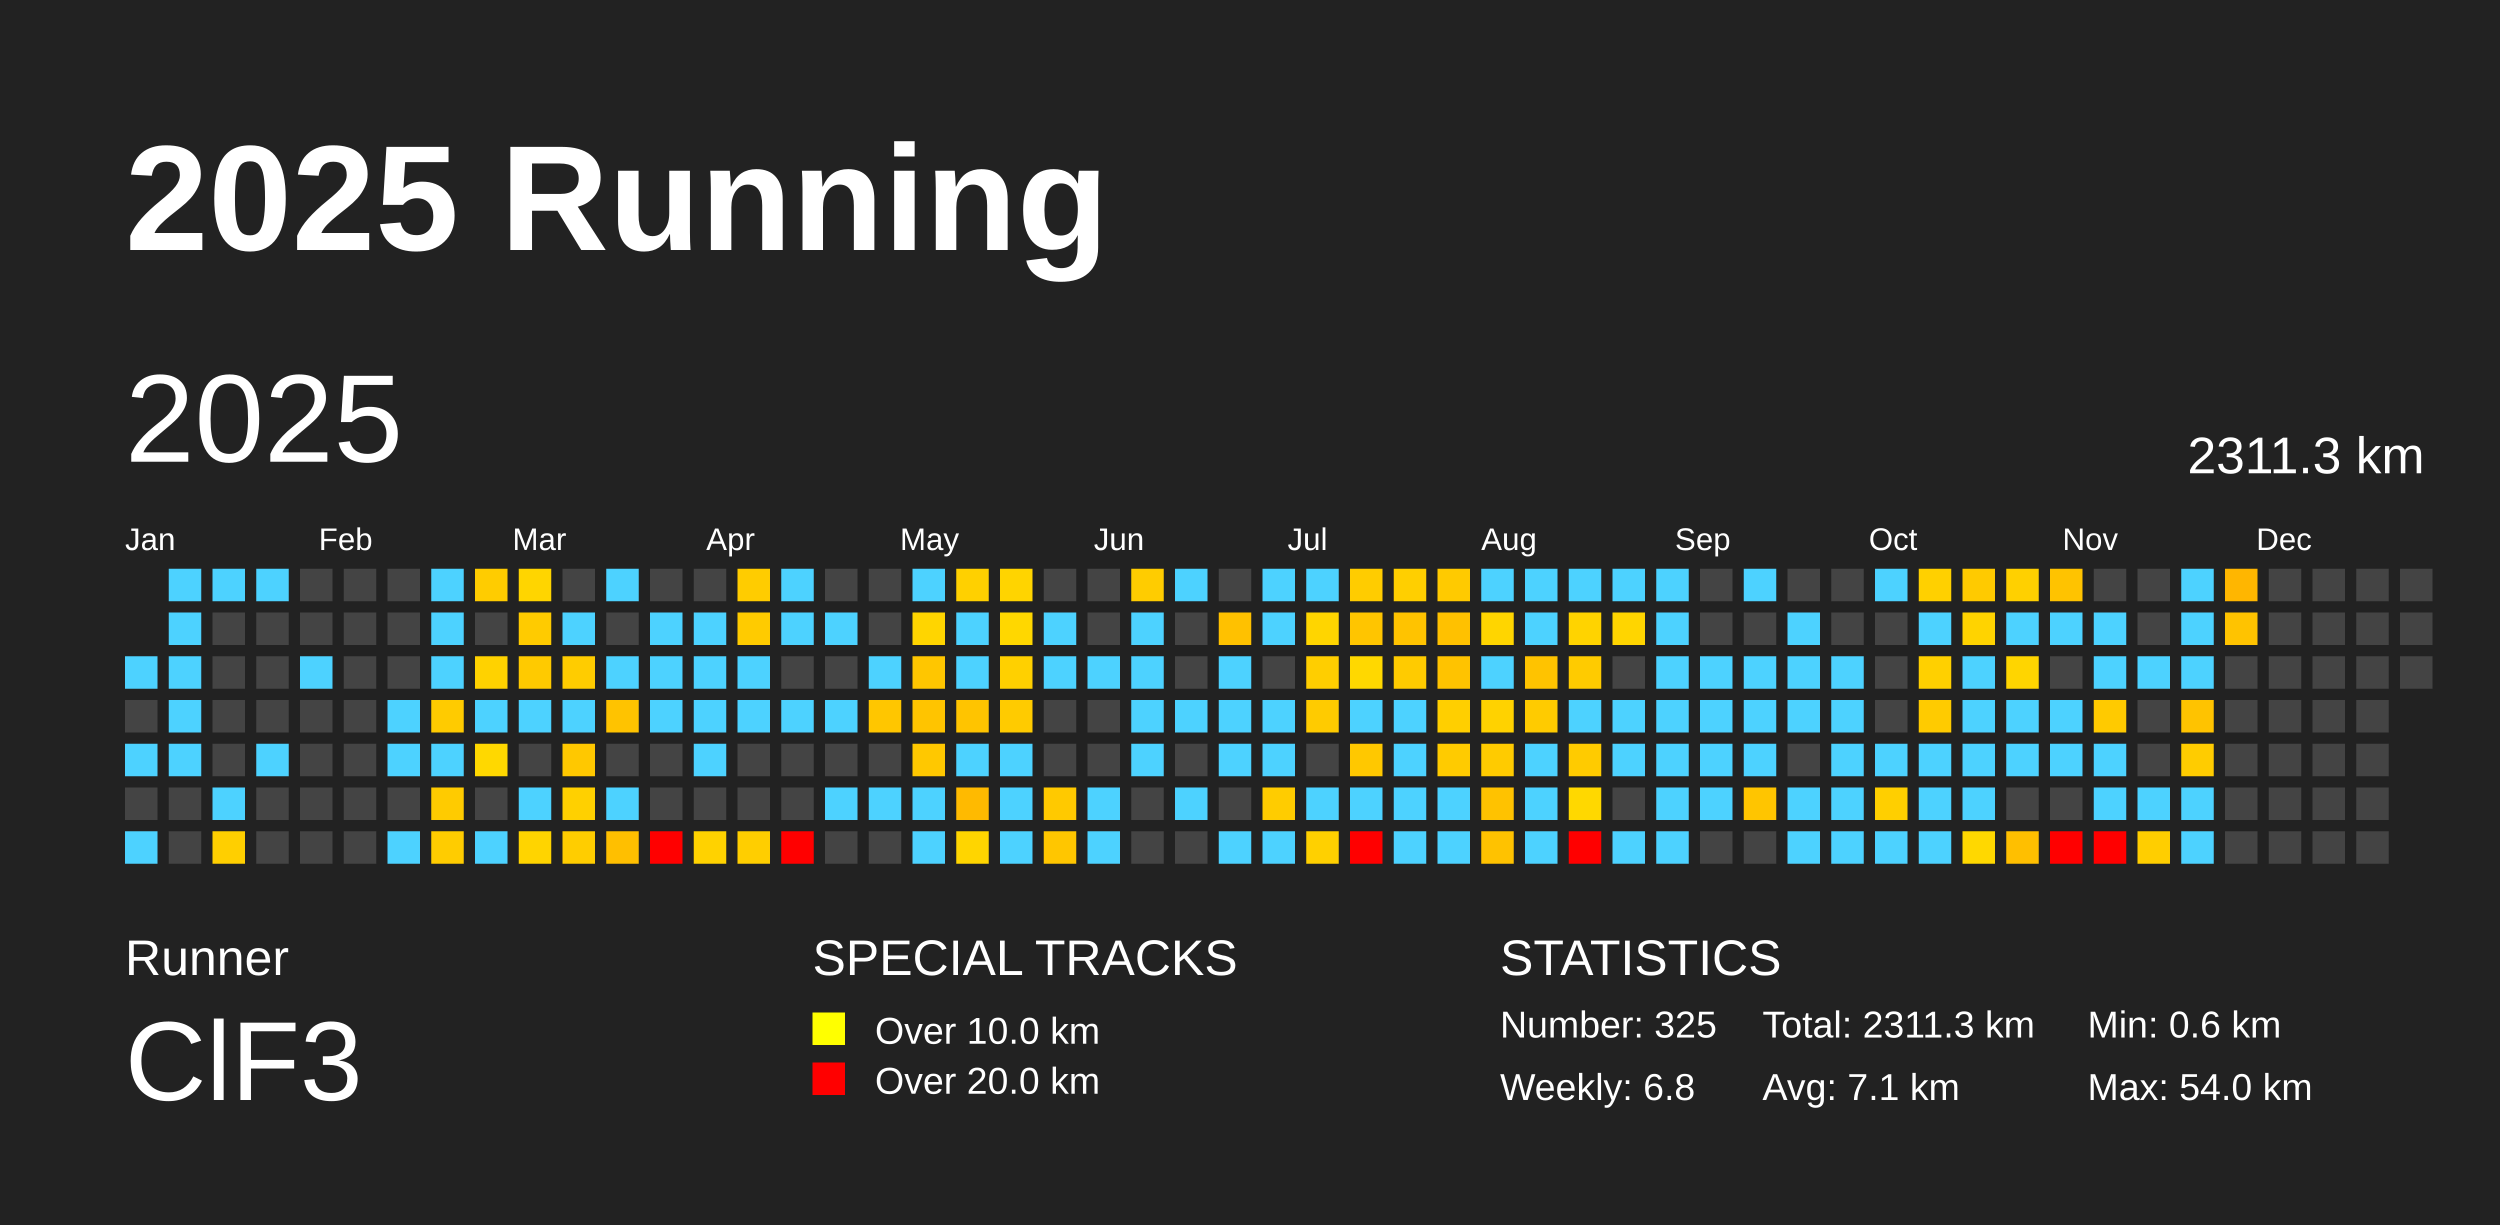
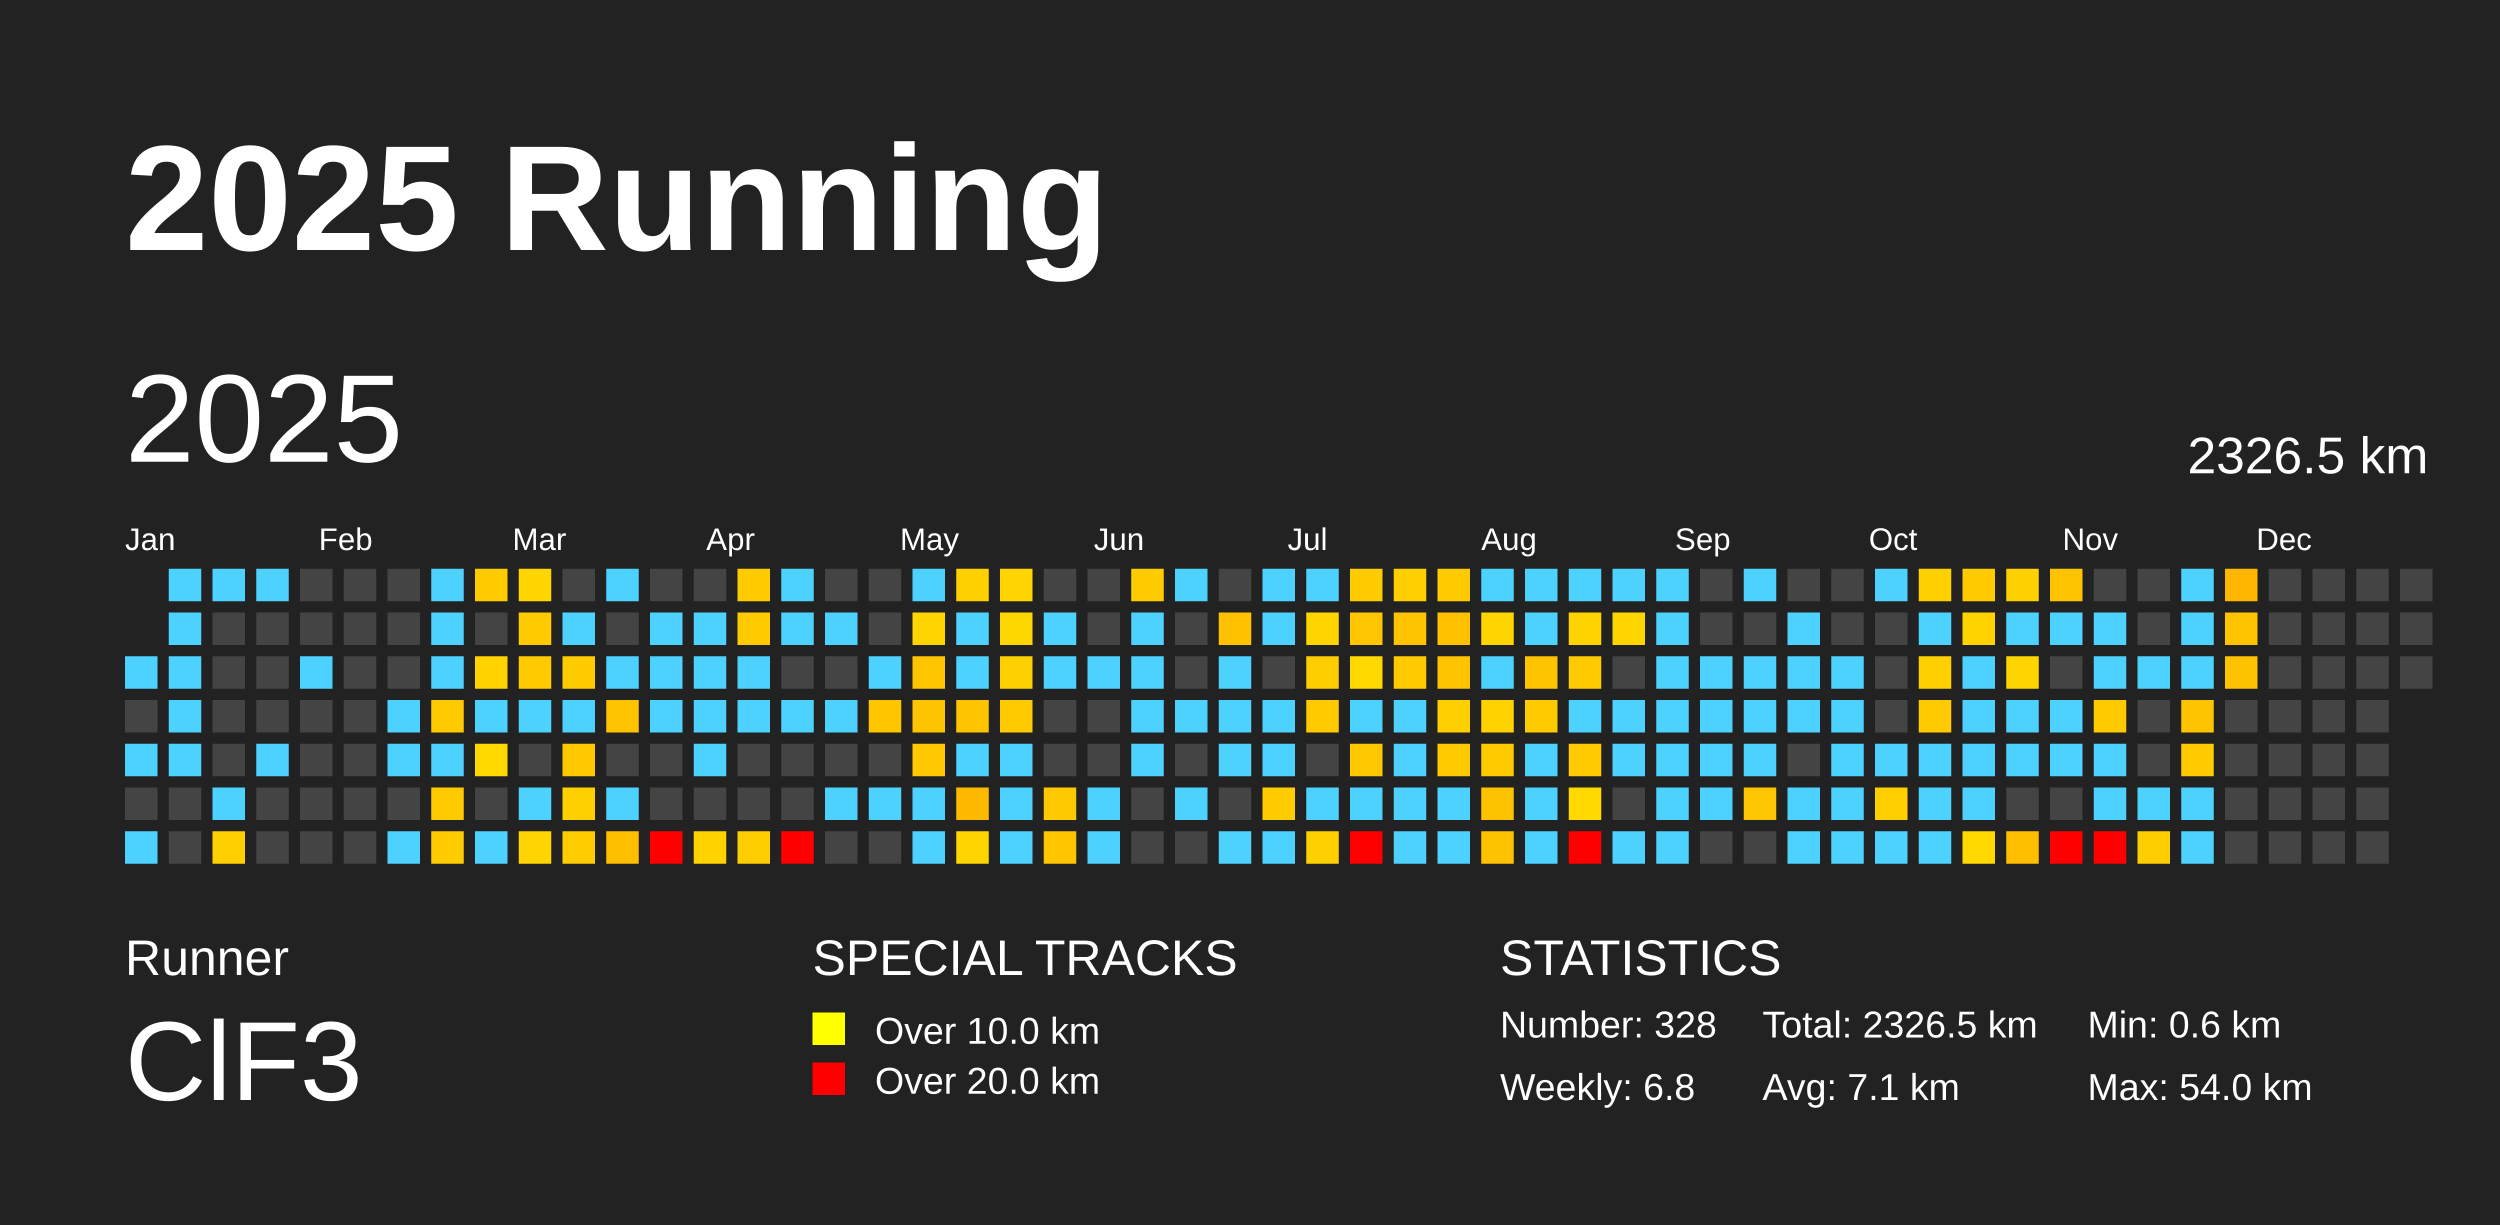
<svg xmlns="http://www.w3.org/2000/svg" baseProfile="full" height="98mm" version="1.1" viewBox="0,0,200,98" width="200mm">
  <defs />
  <rect fill="#222222" height="98" width="200" x="0" y="0" />
  <text fill="#FFFFFF" style="font-size:12px; font-family:Arial; font-weight:bold;" x="10" y="20">2025 Running</text>
  <text fill="#FFFFFF" style="font-size:4px; font-family:Arial" x="10" y="78">Runner</text>
  <text fill="#FFFFFF" style="font-size:9px; font-family:Arial" x="10" y="88">ClF3</text>
  <text fill="#FFFFFF" style="font-size:4px; font-family:Arial" x="65" y="78">SPECIAL TRACKS</text>
  <rect fill="yellow" height="2.6" width="2.6" x="65" y="81" />
  <text fill="#FFFFFF" style="font-size:3px; font-family:Arial" x="70" y="83.5">Over 10.0 km</text>
  <rect fill="red" height="2.6" width="2.6" x="65" y="85" />
  <text fill="#FFFFFF" style="font-size:3px; font-family:Arial" x="70" y="87.5">Over 20.0 km</text>
  <text fill="#FFFFFF" style="font-size:4px; font-family:Arial" x="120" y="78">STATISTICS</text>
-   <text fill="#FFFFFF" style="font-size:3px; font-family:Arial" x="120" y="83">Number: 325</text>
+   <text fill="#FFFFFF" style="font-size:3px; font-family:Arial" x="120" y="83">Number: 328</text>
  <text fill="#FFFFFF" style="font-size:3px; font-family:Arial" x="120" y="88">Weekly: 6.8</text>
-   <text fill="#FFFFFF" style="font-size:3px; font-family:Arial" x="141" y="83">Total: 2311.3 km</text>
+   <text fill="#FFFFFF" style="font-size:3px; font-family:Arial" x="141" y="83">Total: 2326.5 km</text>
  <text fill="#FFFFFF" style="font-size:3px; font-family:Arial" x="141" y="88">Avg: 7.1 km</text>
  <text fill="#FFFFFF" style="font-size:3px; font-family:Arial" x="167" y="83">Min: 0.6 km</text>
  <text fill="#FFFFFF" style="font-size:3px; font-family:Arial" x="167" y="88">Max: 54.0 km</text>
  <text dominant-baseline="hanging" fill="#FFFFFF" style="font-size:10.0px; font-family:Arial;" x="10" y="30">2025</text>
-   <text dominant-baseline="hanging" fill="#FFFFFF" style="font-size:4.125px; font-family:Arial;" x="175" y="35">2311.3 km</text>
+   <text dominant-baseline="hanging" fill="#FFFFFF" style="font-size:4.125px; font-family:Arial;" x="175" y="35">2326.5 km</text>
  <text fill="#FFFFFF" style="font-size:2.5px; font-family:Arial" x="10.0" y="44">Jan</text>
  <text fill="#FFFFFF" style="font-size:2.5px; font-family:Arial" x="25.5" y="44">Feb</text>
  <text fill="#FFFFFF" style="font-size:2.5px; font-family:Arial" x="41.0" y="44">Mar</text>
  <text fill="#FFFFFF" style="font-size:2.5px; font-family:Arial" x="56.5" y="44">Apr</text>
  <text fill="#FFFFFF" style="font-size:2.5px; font-family:Arial" x="72.0" y="44">May</text>
  <text fill="#FFFFFF" style="font-size:2.5px; font-family:Arial" x="87.5" y="44">Jun</text>
  <text fill="#FFFFFF" style="font-size:2.5px; font-family:Arial" x="103.0" y="44">Jul</text>
  <text fill="#FFFFFF" style="font-size:2.5px; font-family:Arial" x="118.5" y="44">Aug</text>
  <text fill="#FFFFFF" style="font-size:2.5px; font-family:Arial" x="134.0" y="44">Sep</text>
  <text fill="#FFFFFF" style="font-size:2.5px; font-family:Arial" x="149.5" y="44">Oct</text>
  <text fill="#FFFFFF" style="font-size:2.5px; font-family:Arial" x="165.0" y="44">Nov</text>
  <text fill="#FFFFFF" style="font-size:2.5px; font-family:Arial" x="180.5" y="44">Dec</text>
  <rect fill="#4dd2ff" height="2.6" width="2.6" x="10.0" y="52.5" />
  <rect fill="#444444" height="2.6" width="2.6" x="10.0" y="56.0" />
  <rect fill="#4dd2ff" height="2.6" width="2.6" x="10.0" y="59.5" />
  <rect fill="#444444" height="2.6" width="2.6" x="10.0" y="63.0" />
  <rect fill="#4dd2ff" height="2.6" width="2.6" x="10.0" y="66.5" />
  <rect fill="#4dd2ff" height="2.6" width="2.6" x="13.5" y="45.5" />
  <rect fill="#4dd2ff" height="2.6" width="2.6" x="13.5" y="49.0" />
  <rect fill="#4dd2ff" height="2.6" width="2.6" x="13.5" y="52.5" />
  <rect fill="#4dd2ff" height="2.6" width="2.6" x="13.5" y="56.0" />
  <rect fill="#4dd2ff" height="2.6" width="2.6" x="13.5" y="59.5" />
  <rect fill="#444444" height="2.6" width="2.6" x="13.5" y="63.0" />
  <rect fill="#444444" height="2.6" width="2.6" x="13.5" y="66.5" />
  <rect fill="#4dd2ff" height="2.6" width="2.6" x="17.0" y="45.5" />
  <rect fill="#444444" height="2.6" width="2.6" x="17.0" y="49.0" />
  <rect fill="#444444" height="2.6" width="2.6" x="17.0" y="52.5" />
  <rect fill="#444444" height="2.6" width="2.6" x="17.0" y="56.0" />
  <rect fill="#444444" height="2.6" width="2.6" x="17.0" y="59.5" />
  <rect fill="#4dd2ff" height="2.6" width="2.6" x="17.0" y="63.0" />
  <rect fill="#ffcf00" height="2.6" width="2.6" x="17.0" y="66.5" />
  <rect fill="#4dd2ff" height="2.6" width="2.6" x="20.5" y="45.5" />
  <rect fill="#444444" height="2.6" width="2.6" x="20.5" y="49.0" />
  <rect fill="#444444" height="2.6" width="2.6" x="20.5" y="52.5" />
  <rect fill="#444444" height="2.6" width="2.6" x="20.5" y="56.0" />
  <rect fill="#4dd2ff" height="2.6" width="2.6" x="20.5" y="59.5" />
  <rect fill="#444444" height="2.6" width="2.6" x="20.5" y="63.0" />
  <rect fill="#444444" height="2.6" width="2.6" x="20.5" y="66.5" />
  <rect fill="#444444" height="2.6" width="2.6" x="24.0" y="45.5" />
  <rect fill="#444444" height="2.6" width="2.6" x="24.0" y="49.0" />
  <rect fill="#4dd2ff" height="2.6" width="2.6" x="24.0" y="52.5" />
  <rect fill="#444444" height="2.6" width="2.6" x="24.0" y="56.0" />
  <rect fill="#444444" height="2.6" width="2.6" x="24.0" y="59.5" />
  <rect fill="#444444" height="2.6" width="2.6" x="24.0" y="63.0" />
  <rect fill="#444444" height="2.6" width="2.6" x="24.0" y="66.5" />
  <rect fill="#444444" height="2.6" width="2.6" x="27.5" y="45.5" />
  <rect fill="#444444" height="2.6" width="2.6" x="27.5" y="49.0" />
  <rect fill="#444444" height="2.6" width="2.6" x="27.5" y="52.5" />
  <rect fill="#444444" height="2.6" width="2.6" x="27.5" y="56.0" />
  <rect fill="#444444" height="2.6" width="2.6" x="27.5" y="59.5" />
  <rect fill="#444444" height="2.6" width="2.6" x="27.5" y="63.0" />
  <rect fill="#444444" height="2.6" width="2.6" x="27.5" y="66.5" />
  <rect fill="#444444" height="2.6" width="2.6" x="31.0" y="45.5" />
  <rect fill="#444444" height="2.6" width="2.6" x="31.0" y="49.0" />
  <rect fill="#444444" height="2.6" width="2.6" x="31.0" y="52.5" />
  <rect fill="#4dd2ff" height="2.6" width="2.6" x="31.0" y="56.0" />
  <rect fill="#4dd2ff" height="2.6" width="2.6" x="31.0" y="59.5" />
  <rect fill="#444444" height="2.6" width="2.6" x="31.0" y="63.0" />
  <rect fill="#4dd2ff" height="2.6" width="2.6" x="31.0" y="66.5" />
  <rect fill="#4dd2ff" height="2.6" width="2.6" x="34.5" y="45.5" />
  <rect fill="#4dd2ff" height="2.6" width="2.6" x="34.5" y="49.0" />
  <rect fill="#4dd2ff" height="2.6" width="2.6" x="34.5" y="52.5" />
  <rect fill="#ffcb00" height="2.6" width="2.6" x="34.5" y="56.0" />
  <rect fill="#4dd2ff" height="2.6" width="2.6" x="34.5" y="59.5" />
  <rect fill="#ffcb00" height="2.6" width="2.6" x="34.5" y="63.0" />
  <rect fill="#ffcc00" height="2.6" width="2.6" x="34.5" y="66.5" />
  <rect fill="#ffcc00" height="2.6" width="2.6" x="38.0" y="45.5" />
  <rect fill="#444444" height="2.6" width="2.6" x="38.0" y="49.0" />
  <rect fill="#ffd200" height="2.6" width="2.6" x="38.0" y="52.5" />
  <rect fill="#4dd2ff" height="2.6" width="2.6" x="38.0" y="56.0" />
  <rect fill="#ffd800" height="2.6" width="2.6" x="38.0" y="59.5" />
  <rect fill="#444444" height="2.6" width="2.6" x="38.0" y="63.0" />
  <rect fill="#4dd2ff" height="2.6" width="2.6" x="38.0" y="66.5" />
  <rect fill="#ffd500" height="2.6" width="2.6" x="41.5" y="45.5" />
  <rect fill="#ffcb00" height="2.6" width="2.6" x="41.5" y="49.0" />
  <rect fill="#ffca00" height="2.6" width="2.6" x="41.5" y="52.5" />
  <rect fill="#4dd2ff" height="2.6" width="2.6" x="41.5" y="56.0" />
  <rect fill="#444444" height="2.6" width="2.6" x="41.5" y="59.5" />
  <rect fill="#4dd2ff" height="2.6" width="2.6" x="41.5" y="63.0" />
  <rect fill="#ffd400" height="2.6" width="2.6" x="41.5" y="66.5" />
  <rect fill="#444444" height="2.6" width="2.6" x="45.0" y="45.5" />
  <rect fill="#4dd2ff" height="2.6" width="2.6" x="45.0" y="49.0" />
  <rect fill="#ffcc00" height="2.6" width="2.6" x="45.0" y="52.5" />
  <rect fill="#4dd2ff" height="2.6" width="2.6" x="45.0" y="56.0" />
  <rect fill="#ffc800" height="2.6" width="2.6" x="45.0" y="59.5" />
  <rect fill="#ffd000" height="2.6" width="2.6" x="45.0" y="63.0" />
  <rect fill="#ffcd00" height="2.6" width="2.6" x="45.0" y="66.5" />
  <rect fill="#4dd2ff" height="2.6" width="2.6" x="48.5" y="45.5" />
  <rect fill="#444444" height="2.6" width="2.6" x="48.5" y="49.0" />
  <rect fill="#4dd2ff" height="2.6" width="2.6" x="48.5" y="52.5" />
  <rect fill="#ffc300" height="2.6" width="2.6" x="48.5" y="56.0" />
  <rect fill="#444444" height="2.6" width="2.6" x="48.5" y="59.5" />
  <rect fill="#4dd2ff" height="2.6" width="2.6" x="48.5" y="63.0" />
  <rect fill="#ffbf00" height="2.6" width="2.6" x="48.5" y="66.5" />
  <rect fill="#444444" height="2.6" width="2.6" x="52.0" y="45.5" />
  <rect fill="#4dd2ff" height="2.6" width="2.6" x="52.0" y="49.0" />
  <rect fill="#4dd2ff" height="2.6" width="2.6" x="52.0" y="52.5" />
  <rect fill="#4dd2ff" height="2.6" width="2.6" x="52.0" y="56.0" />
  <rect fill="#444444" height="2.6" width="2.6" x="52.0" y="59.5" />
  <rect fill="#444444" height="2.6" width="2.6" x="52.0" y="63.0" />
  <rect fill="red" height="2.6" width="2.6" x="52.0" y="66.5" />
  <rect fill="#444444" height="2.6" width="2.6" x="55.5" y="45.5" />
  <rect fill="#4dd2ff" height="2.6" width="2.6" x="55.5" y="49.0" />
  <rect fill="#4dd2ff" height="2.6" width="2.6" x="55.5" y="52.5" />
  <rect fill="#4dd2ff" height="2.6" width="2.6" x="55.5" y="56.0" />
  <rect fill="#4dd2ff" height="2.6" width="2.6" x="55.5" y="59.5" />
  <rect fill="#444444" height="2.6" width="2.6" x="55.5" y="63.0" />
  <rect fill="#ffd200" height="2.6" width="2.6" x="55.5" y="66.5" />
  <rect fill="#ffcc00" height="2.6" width="2.6" x="59.0" y="45.5" />
  <rect fill="#ffcb00" height="2.6" width="2.6" x="59.0" y="49.0" />
  <rect fill="#4dd2ff" height="2.6" width="2.6" x="59.0" y="52.5" />
  <rect fill="#4dd2ff" height="2.6" width="2.6" x="59.0" y="56.0" />
  <rect fill="#444444" height="2.6" width="2.6" x="59.0" y="59.5" />
  <rect fill="#444444" height="2.6" width="2.6" x="59.0" y="63.0" />
  <rect fill="#ffce00" height="2.6" width="2.6" x="59.0" y="66.5" />
  <rect fill="#4dd2ff" height="2.6" width="2.6" x="62.5" y="45.5" />
  <rect fill="#4dd2ff" height="2.6" width="2.6" x="62.5" y="49.0" />
  <rect fill="#444444" height="2.6" width="2.6" x="62.5" y="52.5" />
  <rect fill="#4dd2ff" height="2.6" width="2.6" x="62.5" y="56.0" />
  <rect fill="#444444" height="2.6" width="2.6" x="62.5" y="59.5" />
  <rect fill="#444444" height="2.6" width="2.6" x="62.5" y="63.0" />
  <rect fill="red" height="2.6" width="2.6" x="62.5" y="66.5" />
  <rect fill="#444444" height="2.6" width="2.6" x="66.0" y="45.5" />
  <rect fill="#4dd2ff" height="2.6" width="2.6" x="66.0" y="49.0" />
  <rect fill="#444444" height="2.6" width="2.6" x="66.0" y="52.5" />
  <rect fill="#4dd2ff" height="2.6" width="2.6" x="66.0" y="56.0" />
  <rect fill="#444444" height="2.6" width="2.6" x="66.0" y="59.5" />
  <rect fill="#4dd2ff" height="2.6" width="2.6" x="66.0" y="63.0" />
  <rect fill="#444444" height="2.6" width="2.6" x="66.0" y="66.5" />
  <rect fill="#444444" height="2.6" width="2.6" x="69.5" y="45.5" />
  <rect fill="#444444" height="2.6" width="2.6" x="69.5" y="49.0" />
  <rect fill="#4dd2ff" height="2.6" width="2.6" x="69.5" y="52.5" />
  <rect fill="#ffc600" height="2.6" width="2.6" x="69.5" y="56.0" />
  <rect fill="#444444" height="2.6" width="2.6" x="69.5" y="59.5" />
  <rect fill="#4dd2ff" height="2.6" width="2.6" x="69.5" y="63.0" />
  <rect fill="#444444" height="2.6" width="2.6" x="69.5" y="66.5" />
  <rect fill="#4dd2ff" height="2.6" width="2.6" x="73.0" y="45.5" />
  <rect fill="#ffd500" height="2.6" width="2.6" x="73.0" y="49.0" />
  <rect fill="#ffc600" height="2.6" width="2.6" x="73.0" y="52.5" />
  <rect fill="#ffc400" height="2.6" width="2.6" x="73.0" y="56.0" />
  <rect fill="#ffc800" height="2.6" width="2.6" x="73.0" y="59.5" />
  <rect fill="#4dd2ff" height="2.6" width="2.6" x="73.0" y="63.0" />
  <rect fill="#4dd2ff" height="2.6" width="2.6" x="73.0" y="66.5" />
  <rect fill="#ffd000" height="2.6" width="2.6" x="76.5" y="45.5" />
  <rect fill="#4dd2ff" height="2.6" width="2.6" x="76.5" y="49.0" />
  <rect fill="#4dd2ff" height="2.6" width="2.6" x="76.5" y="52.5" />
  <rect fill="#ffc400" height="2.6" width="2.6" x="76.5" y="56.0" />
  <rect fill="#4dd2ff" height="2.6" width="2.6" x="76.5" y="59.5" />
  <rect fill="#ffba00" height="2.6" width="2.6" x="76.5" y="63.0" />
  <rect fill="#ffd500" height="2.6" width="2.6" x="76.5" y="66.5" />
  <rect fill="#ffd400" height="2.6" width="2.6" x="80.0" y="45.5" />
  <rect fill="#ffd700" height="2.6" width="2.6" x="80.0" y="49.0" />
  <rect fill="#ffd000" height="2.6" width="2.6" x="80.0" y="52.5" />
  <rect fill="#ffcb00" height="2.6" width="2.6" x="80.0" y="56.0" />
  <rect fill="#4dd2ff" height="2.6" width="2.6" x="80.0" y="59.5" />
  <rect fill="#4dd2ff" height="2.6" width="2.6" x="80.0" y="63.0" />
  <rect fill="#4dd2ff" height="2.6" width="2.6" x="80.0" y="66.5" />
  <rect fill="#444444" height="2.6" width="2.6" x="83.5" y="45.5" />
  <rect fill="#4dd2ff" height="2.6" width="2.6" x="83.5" y="49.0" />
  <rect fill="#4dd2ff" height="2.6" width="2.6" x="83.5" y="52.5" />
  <rect fill="#444444" height="2.6" width="2.6" x="83.5" y="56.0" />
  <rect fill="#444444" height="2.6" width="2.6" x="83.5" y="59.5" />
  <rect fill="#ffc900" height="2.6" width="2.6" x="83.5" y="63.0" />
  <rect fill="#ffc600" height="2.6" width="2.6" x="83.5" y="66.5" />
  <rect fill="#444444" height="2.6" width="2.6" x="87.0" y="45.5" />
  <rect fill="#444444" height="2.6" width="2.6" x="87.0" y="49.0" />
  <rect fill="#4dd2ff" height="2.6" width="2.6" x="87.0" y="52.5" />
  <rect fill="#444444" height="2.6" width="2.6" x="87.0" y="56.0" />
  <rect fill="#444444" height="2.6" width="2.6" x="87.0" y="59.5" />
  <rect fill="#4dd2ff" height="2.6" width="2.6" x="87.0" y="63.0" />
  <rect fill="#4dd2ff" height="2.6" width="2.6" x="87.0" y="66.5" />
  <rect fill="#ffcc00" height="2.6" width="2.6" x="90.5" y="45.5" />
  <rect fill="#4dd2ff" height="2.6" width="2.6" x="90.5" y="49.0" />
  <rect fill="#4dd2ff" height="2.6" width="2.6" x="90.5" y="52.5" />
  <rect fill="#4dd2ff" height="2.6" width="2.6" x="90.5" y="56.0" />
  <rect fill="#4dd2ff" height="2.6" width="2.6" x="90.5" y="59.5" />
  <rect fill="#444444" height="2.6" width="2.6" x="90.5" y="63.0" />
  <rect fill="#444444" height="2.6" width="2.6" x="90.5" y="66.5" />
  <rect fill="#4dd2ff" height="2.6" width="2.6" x="94.0" y="45.5" />
  <rect fill="#444444" height="2.6" width="2.6" x="94.0" y="49.0" />
  <rect fill="#444444" height="2.6" width="2.6" x="94.0" y="52.5" />
  <rect fill="#4dd2ff" height="2.6" width="2.6" x="94.0" y="56.0" />
  <rect fill="#444444" height="2.6" width="2.6" x="94.0" y="59.5" />
  <rect fill="#4dd2ff" height="2.6" width="2.6" x="94.0" y="63.0" />
  <rect fill="#444444" height="2.6" width="2.6" x="94.0" y="66.5" />
  <rect fill="#444444" height="2.6" width="2.6" x="97.5" y="45.5" />
  <rect fill="#ffc100" height="2.6" width="2.6" x="97.5" y="49.0" />
  <rect fill="#4dd2ff" height="2.6" width="2.6" x="97.5" y="52.5" />
  <rect fill="#4dd2ff" height="2.6" width="2.6" x="97.5" y="56.0" />
  <rect fill="#4dd2ff" height="2.6" width="2.6" x="97.5" y="59.5" />
  <rect fill="#444444" height="2.6" width="2.6" x="97.5" y="63.0" />
  <rect fill="#4dd2ff" height="2.6" width="2.6" x="97.5" y="66.5" />
  <rect fill="#4dd2ff" height="2.6" width="2.6" x="101.0" y="45.5" />
  <rect fill="#4dd2ff" height="2.6" width="2.6" x="101.0" y="49.0" />
  <rect fill="#444444" height="2.6" width="2.6" x="101.0" y="52.5" />
  <rect fill="#4dd2ff" height="2.6" width="2.6" x="101.0" y="56.0" />
  <rect fill="#4dd2ff" height="2.6" width="2.6" x="101.0" y="59.5" />
  <rect fill="#ffcc00" height="2.6" width="2.6" x="101.0" y="63.0" />
  <rect fill="#4dd2ff" height="2.6" width="2.6" x="101.0" y="66.5" />
  <rect fill="#4dd2ff" height="2.6" width="2.6" x="104.5" y="45.5" />
  <rect fill="#ffd500" height="2.6" width="2.6" x="104.5" y="49.0" />
  <rect fill="#ffce00" height="2.6" width="2.6" x="104.5" y="52.5" />
  <rect fill="#ffcb00" height="2.6" width="2.6" x="104.5" y="56.0" />
  <rect fill="#444444" height="2.6" width="2.6" x="104.5" y="59.5" />
  <rect fill="#4dd2ff" height="2.6" width="2.6" x="104.5" y="63.0" />
  <rect fill="#ffd000" height="2.6" width="2.6" x="104.5" y="66.5" />
  <rect fill="#ffcc00" height="2.6" width="2.6" x="108.0" y="45.5" />
  <rect fill="#ffc500" height="2.6" width="2.6" x="108.0" y="49.0" />
  <rect fill="#ffd800" height="2.6" width="2.6" x="108.0" y="52.5" />
  <rect fill="#4dd2ff" height="2.6" width="2.6" x="108.0" y="56.0" />
  <rect fill="#ffc800" height="2.6" width="2.6" x="108.0" y="59.5" />
  <rect fill="#4dd2ff" height="2.6" width="2.6" x="108.0" y="63.0" />
  <rect fill="red" height="2.6" width="2.6" x="108.0" y="66.5" />
  <rect fill="#ffcf00" height="2.6" width="2.6" x="111.5" y="45.5" />
  <rect fill="#ffc300" height="2.6" width="2.6" x="111.5" y="49.0" />
  <rect fill="#ffcb00" height="2.6" width="2.6" x="111.5" y="52.5" />
  <rect fill="#4dd2ff" height="2.6" width="2.6" x="111.5" y="56.0" />
  <rect fill="#4dd2ff" height="2.6" width="2.6" x="111.5" y="59.5" />
  <rect fill="#4dd2ff" height="2.6" width="2.6" x="111.5" y="63.0" />
  <rect fill="#4dd2ff" height="2.6" width="2.6" x="111.5" y="66.5" />
  <rect fill="#ffca00" height="2.6" width="2.6" x="115.0" y="45.5" />
  <rect fill="#ffc100" height="2.6" width="2.6" x="115.0" y="49.0" />
  <rect fill="#ffc300" height="2.6" width="2.6" x="115.0" y="52.5" />
  <rect fill="#ffcf00" height="2.6" width="2.6" x="115.0" y="56.0" />
  <rect fill="#ffcb00" height="2.6" width="2.6" x="115.0" y="59.5" />
  <rect fill="#4dd2ff" height="2.6" width="2.6" x="115.0" y="63.0" />
  <rect fill="#4dd2ff" height="2.6" width="2.6" x="115.0" y="66.5" />
  <rect fill="#4dd2ff" height="2.6" width="2.6" x="118.5" y="45.5" />
  <rect fill="#ffd500" height="2.6" width="2.6" x="118.5" y="49.0" />
  <rect fill="#4dd2ff" height="2.6" width="2.6" x="118.5" y="52.5" />
  <rect fill="#ffd200" height="2.6" width="2.6" x="118.5" y="56.0" />
  <rect fill="#ffcb00" height="2.6" width="2.6" x="118.5" y="59.5" />
  <rect fill="#ffc200" height="2.6" width="2.6" x="118.5" y="63.0" />
  <rect fill="#ffc200" height="2.6" width="2.6" x="118.5" y="66.5" />
  <rect fill="#4dd2ff" height="2.6" width="2.6" x="122.0" y="45.5" />
  <rect fill="#4dd2ff" height="2.6" width="2.6" x="122.0" y="49.0" />
  <rect fill="#ffc300" height="2.6" width="2.6" x="122.0" y="52.5" />
  <rect fill="#ffcb00" height="2.6" width="2.6" x="122.0" y="56.0" />
  <rect fill="#4dd2ff" height="2.6" width="2.6" x="122.0" y="59.5" />
  <rect fill="#4dd2ff" height="2.6" width="2.6" x="122.0" y="63.0" />
  <rect fill="#4dd2ff" height="2.6" width="2.6" x="122.0" y="66.5" />
  <rect fill="#4dd2ff" height="2.6" width="2.6" x="125.5" y="45.5" />
  <rect fill="#ffd300" height="2.6" width="2.6" x="125.5" y="49.0" />
  <rect fill="#ffcb00" height="2.6" width="2.6" x="125.5" y="52.5" />
  <rect fill="#4dd2ff" height="2.6" width="2.6" x="125.5" y="56.0" />
  <rect fill="#ffcb00" height="2.6" width="2.6" x="125.5" y="59.5" />
  <rect fill="#ffd800" height="2.6" width="2.6" x="125.5" y="63.0" />
  <rect fill="red" height="2.6" width="2.6" x="125.5" y="66.5" />
  <rect fill="#4dd2ff" height="2.6" width="2.6" x="129.0" y="45.5" />
  <rect fill="#ffd500" height="2.6" width="2.6" x="129.0" y="49.0" />
  <rect fill="#444444" height="2.6" width="2.6" x="129.0" y="52.5" />
  <rect fill="#4dd2ff" height="2.6" width="2.6" x="129.0" y="56.0" />
  <rect fill="#4dd2ff" height="2.6" width="2.6" x="129.0" y="59.5" />
  <rect fill="#444444" height="2.6" width="2.6" x="129.0" y="63.0" />
  <rect fill="#4dd2ff" height="2.6" width="2.6" x="129.0" y="66.5" />
  <rect fill="#4dd2ff" height="2.6" width="2.6" x="132.5" y="45.5" />
  <rect fill="#4dd2ff" height="2.6" width="2.6" x="132.5" y="49.0" />
  <rect fill="#4dd2ff" height="2.6" width="2.6" x="132.5" y="52.5" />
  <rect fill="#4dd2ff" height="2.6" width="2.6" x="132.5" y="56.0" />
  <rect fill="#4dd2ff" height="2.6" width="2.6" x="132.5" y="59.5" />
  <rect fill="#4dd2ff" height="2.6" width="2.6" x="132.5" y="63.0" />
  <rect fill="#4dd2ff" height="2.6" width="2.6" x="132.5" y="66.5" />
  <rect fill="#444444" height="2.6" width="2.6" x="136.0" y="45.5" />
  <rect fill="#444444" height="2.6" width="2.6" x="136.0" y="49.0" />
  <rect fill="#4dd2ff" height="2.6" width="2.6" x="136.0" y="52.5" />
  <rect fill="#4dd2ff" height="2.6" width="2.6" x="136.0" y="56.0" />
  <rect fill="#4dd2ff" height="2.6" width="2.6" x="136.0" y="59.5" />
  <rect fill="#4dd2ff" height="2.6" width="2.6" x="136.0" y="63.0" />
  <rect fill="#444444" height="2.6" width="2.6" x="136.0" y="66.5" />
  <rect fill="#4dd2ff" height="2.6" width="2.6" x="139.5" y="45.5" />
  <rect fill="#444444" height="2.6" width="2.6" x="139.5" y="49.0" />
  <rect fill="#4dd2ff" height="2.6" width="2.6" x="139.5" y="52.5" />
  <rect fill="#4dd2ff" height="2.6" width="2.6" x="139.5" y="56.0" />
  <rect fill="#4dd2ff" height="2.6" width="2.6" x="139.5" y="59.5" />
  <rect fill="#ffc500" height="2.6" width="2.6" x="139.5" y="63.0" />
  <rect fill="#444444" height="2.6" width="2.6" x="139.5" y="66.5" />
  <rect fill="#444444" height="2.6" width="2.6" x="143.0" y="45.5" />
  <rect fill="#4dd2ff" height="2.6" width="2.6" x="143.0" y="49.0" />
  <rect fill="#4dd2ff" height="2.6" width="2.6" x="143.0" y="52.5" />
  <rect fill="#4dd2ff" height="2.6" width="2.6" x="143.0" y="56.0" />
  <rect fill="#444444" height="2.6" width="2.6" x="143.0" y="59.5" />
  <rect fill="#4dd2ff" height="2.6" width="2.6" x="143.0" y="63.0" />
  <rect fill="#4dd2ff" height="2.6" width="2.6" x="143.0" y="66.5" />
  <rect fill="#444444" height="2.6" width="2.6" x="146.5" y="45.5" />
  <rect fill="#444444" height="2.6" width="2.6" x="146.5" y="49.0" />
  <rect fill="#4dd2ff" height="2.6" width="2.6" x="146.5" y="52.5" />
  <rect fill="#4dd2ff" height="2.6" width="2.6" x="146.5" y="56.0" />
  <rect fill="#4dd2ff" height="2.6" width="2.6" x="146.5" y="59.5" />
  <rect fill="#4dd2ff" height="2.6" width="2.6" x="146.5" y="63.0" />
  <rect fill="#4dd2ff" height="2.6" width="2.6" x="146.5" y="66.5" />
  <rect fill="#4dd2ff" height="2.6" width="2.6" x="150.0" y="45.5" />
  <rect fill="#444444" height="2.6" width="2.6" x="150.0" y="49.0" />
  <rect fill="#444444" height="2.6" width="2.6" x="150.0" y="52.5" />
  <rect fill="#444444" height="2.6" width="2.6" x="150.0" y="56.0" />
  <rect fill="#4dd2ff" height="2.6" width="2.6" x="150.0" y="59.5" />
  <rect fill="#ffcf00" height="2.6" width="2.6" x="150.0" y="63.0" />
  <rect fill="#4dd2ff" height="2.6" width="2.6" x="150.0" y="66.5" />
  <rect fill="#ffd000" height="2.6" width="2.6" x="153.5" y="45.5" />
  <rect fill="#4dd2ff" height="2.6" width="2.6" x="153.5" y="49.0" />
  <rect fill="#ffd000" height="2.6" width="2.6" x="153.5" y="52.5" />
  <rect fill="#ffcb00" height="2.6" width="2.6" x="153.5" y="56.0" />
  <rect fill="#4dd2ff" height="2.6" width="2.6" x="153.5" y="59.5" />
  <rect fill="#4dd2ff" height="2.6" width="2.6" x="153.5" y="63.0" />
  <rect fill="#4dd2ff" height="2.6" width="2.6" x="153.5" y="66.5" />
  <rect fill="#ffca00" height="2.6" width="2.6" x="157.0" y="45.5" />
  <rect fill="#ffd300" height="2.6" width="2.6" x="157.0" y="49.0" />
  <rect fill="#4dd2ff" height="2.6" width="2.6" x="157.0" y="52.5" />
  <rect fill="#4dd2ff" height="2.6" width="2.6" x="157.0" y="56.0" />
  <rect fill="#4dd2ff" height="2.6" width="2.6" x="157.0" y="59.5" />
  <rect fill="#4dd2ff" height="2.6" width="2.6" x="157.0" y="63.0" />
  <rect fill="#ffd800" height="2.6" width="2.6" x="157.0" y="66.5" />
  <rect fill="#ffd000" height="2.6" width="2.6" x="160.5" y="45.5" />
  <rect fill="#4dd2ff" height="2.6" width="2.6" x="160.5" y="49.0" />
  <rect fill="#ffd500" height="2.6" width="2.6" x="160.5" y="52.5" />
  <rect fill="#4dd2ff" height="2.6" width="2.6" x="160.5" y="56.0" />
  <rect fill="#4dd2ff" height="2.6" width="2.6" x="160.5" y="59.5" />
  <rect fill="#444444" height="2.6" width="2.6" x="160.5" y="63.0" />
  <rect fill="#ffbf00" height="2.6" width="2.6" x="160.5" y="66.5" />
  <rect fill="#ffc300" height="2.6" width="2.6" x="164.0" y="45.5" />
  <rect fill="#4dd2ff" height="2.6" width="2.6" x="164.0" y="49.0" />
  <rect fill="#444444" height="2.6" width="2.6" x="164.0" y="52.5" />
  <rect fill="#4dd2ff" height="2.6" width="2.6" x="164.0" y="56.0" />
  <rect fill="#4dd2ff" height="2.6" width="2.6" x="164.0" y="59.5" />
  <rect fill="#444444" height="2.6" width="2.6" x="164.0" y="63.0" />
  <rect fill="red" height="2.6" width="2.6" x="164.0" y="66.5" />
  <rect fill="#444444" height="2.6" width="2.6" x="167.5" y="45.5" />
  <rect fill="#4dd2ff" height="2.6" width="2.6" x="167.5" y="49.0" />
  <rect fill="#4dd2ff" height="2.6" width="2.6" x="167.5" y="52.5" />
  <rect fill="#ffca00" height="2.6" width="2.6" x="167.5" y="56.0" />
  <rect fill="#4dd2ff" height="2.6" width="2.6" x="167.5" y="59.5" />
  <rect fill="#4dd2ff" height="2.6" width="2.6" x="167.5" y="63.0" />
  <rect fill="red" height="2.6" width="2.6" x="167.5" y="66.5" />
  <rect fill="#444444" height="2.6" width="2.6" x="171.0" y="45.5" />
  <rect fill="#444444" height="2.6" width="2.6" x="171.0" y="49.0" />
  <rect fill="#4dd2ff" height="2.6" width="2.6" x="171.0" y="52.5" />
  <rect fill="#444444" height="2.6" width="2.6" x="171.0" y="56.0" />
  <rect fill="#444444" height="2.6" width="2.6" x="171.0" y="59.5" />
  <rect fill="#4dd2ff" height="2.6" width="2.6" x="171.0" y="63.0" />
  <rect fill="#ffce00" height="2.6" width="2.6" x="171.0" y="66.5" />
  <rect fill="#4dd2ff" height="2.6" width="2.6" x="174.5" y="45.5" />
  <rect fill="#4dd2ff" height="2.6" width="2.6" x="174.5" y="49.0" />
  <rect fill="#4dd2ff" height="2.6" width="2.6" x="174.5" y="52.5" />
  <rect fill="#ffc300" height="2.6" width="2.6" x="174.5" y="56.0" />
  <rect fill="#ffcc00" height="2.6" width="2.6" x="174.5" y="59.5" />
  <rect fill="#4dd2ff" height="2.6" width="2.6" x="174.5" y="63.0" />
  <rect fill="#4dd2ff" height="2.6" width="2.6" x="174.5" y="66.5" />
  <rect fill="#ffb600" height="2.6" width="2.6" x="178.0" y="45.5" />
  <rect fill="#ffc300" height="2.6" width="2.6" x="178.0" y="49.0" />
-   <rect fill="#444444" height="2.6" width="2.6" x="178.0" y="52.5" />
+   <rect fill="#ffc200" height="2.6" width="2.6" x="178.0" y="52.5" />
  <rect fill="#444444" height="2.6" width="2.6" x="178.0" y="56.0" />
  <rect fill="#444444" height="2.6" width="2.6" x="178.0" y="59.5" />
  <rect fill="#444444" height="2.6" width="2.6" x="178.0" y="63.0" />
  <rect fill="#444444" height="2.6" width="2.6" x="178.0" y="66.5" />
  <rect fill="#444444" height="2.6" width="2.6" x="181.5" y="45.5" />
  <rect fill="#444444" height="2.6" width="2.6" x="181.5" y="49.0" />
  <rect fill="#444444" height="2.6" width="2.6" x="181.5" y="52.5" />
  <rect fill="#444444" height="2.6" width="2.6" x="181.5" y="56.0" />
  <rect fill="#444444" height="2.6" width="2.6" x="181.5" y="59.5" />
  <rect fill="#444444" height="2.6" width="2.6" x="181.5" y="63.0" />
  <rect fill="#444444" height="2.6" width="2.6" x="181.5" y="66.5" />
  <rect fill="#444444" height="2.6" width="2.6" x="185.0" y="45.5" />
  <rect fill="#444444" height="2.6" width="2.6" x="185.0" y="49.0" />
  <rect fill="#444444" height="2.6" width="2.6" x="185.0" y="52.5" />
  <rect fill="#444444" height="2.6" width="2.6" x="185.0" y="56.0" />
  <rect fill="#444444" height="2.6" width="2.6" x="185.0" y="59.5" />
  <rect fill="#444444" height="2.6" width="2.6" x="185.0" y="63.0" />
  <rect fill="#444444" height="2.6" width="2.6" x="185.0" y="66.5" />
  <rect fill="#444444" height="2.6" width="2.6" x="188.5" y="45.5" />
  <rect fill="#444444" height="2.6" width="2.6" x="188.5" y="49.0" />
  <rect fill="#444444" height="2.6" width="2.6" x="188.5" y="52.5" />
  <rect fill="#444444" height="2.6" width="2.6" x="188.5" y="56.0" />
  <rect fill="#444444" height="2.6" width="2.6" x="188.5" y="59.5" />
  <rect fill="#444444" height="2.6" width="2.6" x="188.5" y="63.0" />
  <rect fill="#444444" height="2.6" width="2.6" x="188.5" y="66.5" />
  <rect fill="#444444" height="2.6" width="2.6" x="192.0" y="45.5" />
  <rect fill="#444444" height="2.6" width="2.6" x="192.0" y="49.0" />
  <rect fill="#444444" height="2.6" width="2.6" x="192.0" y="52.5" />
</svg>
